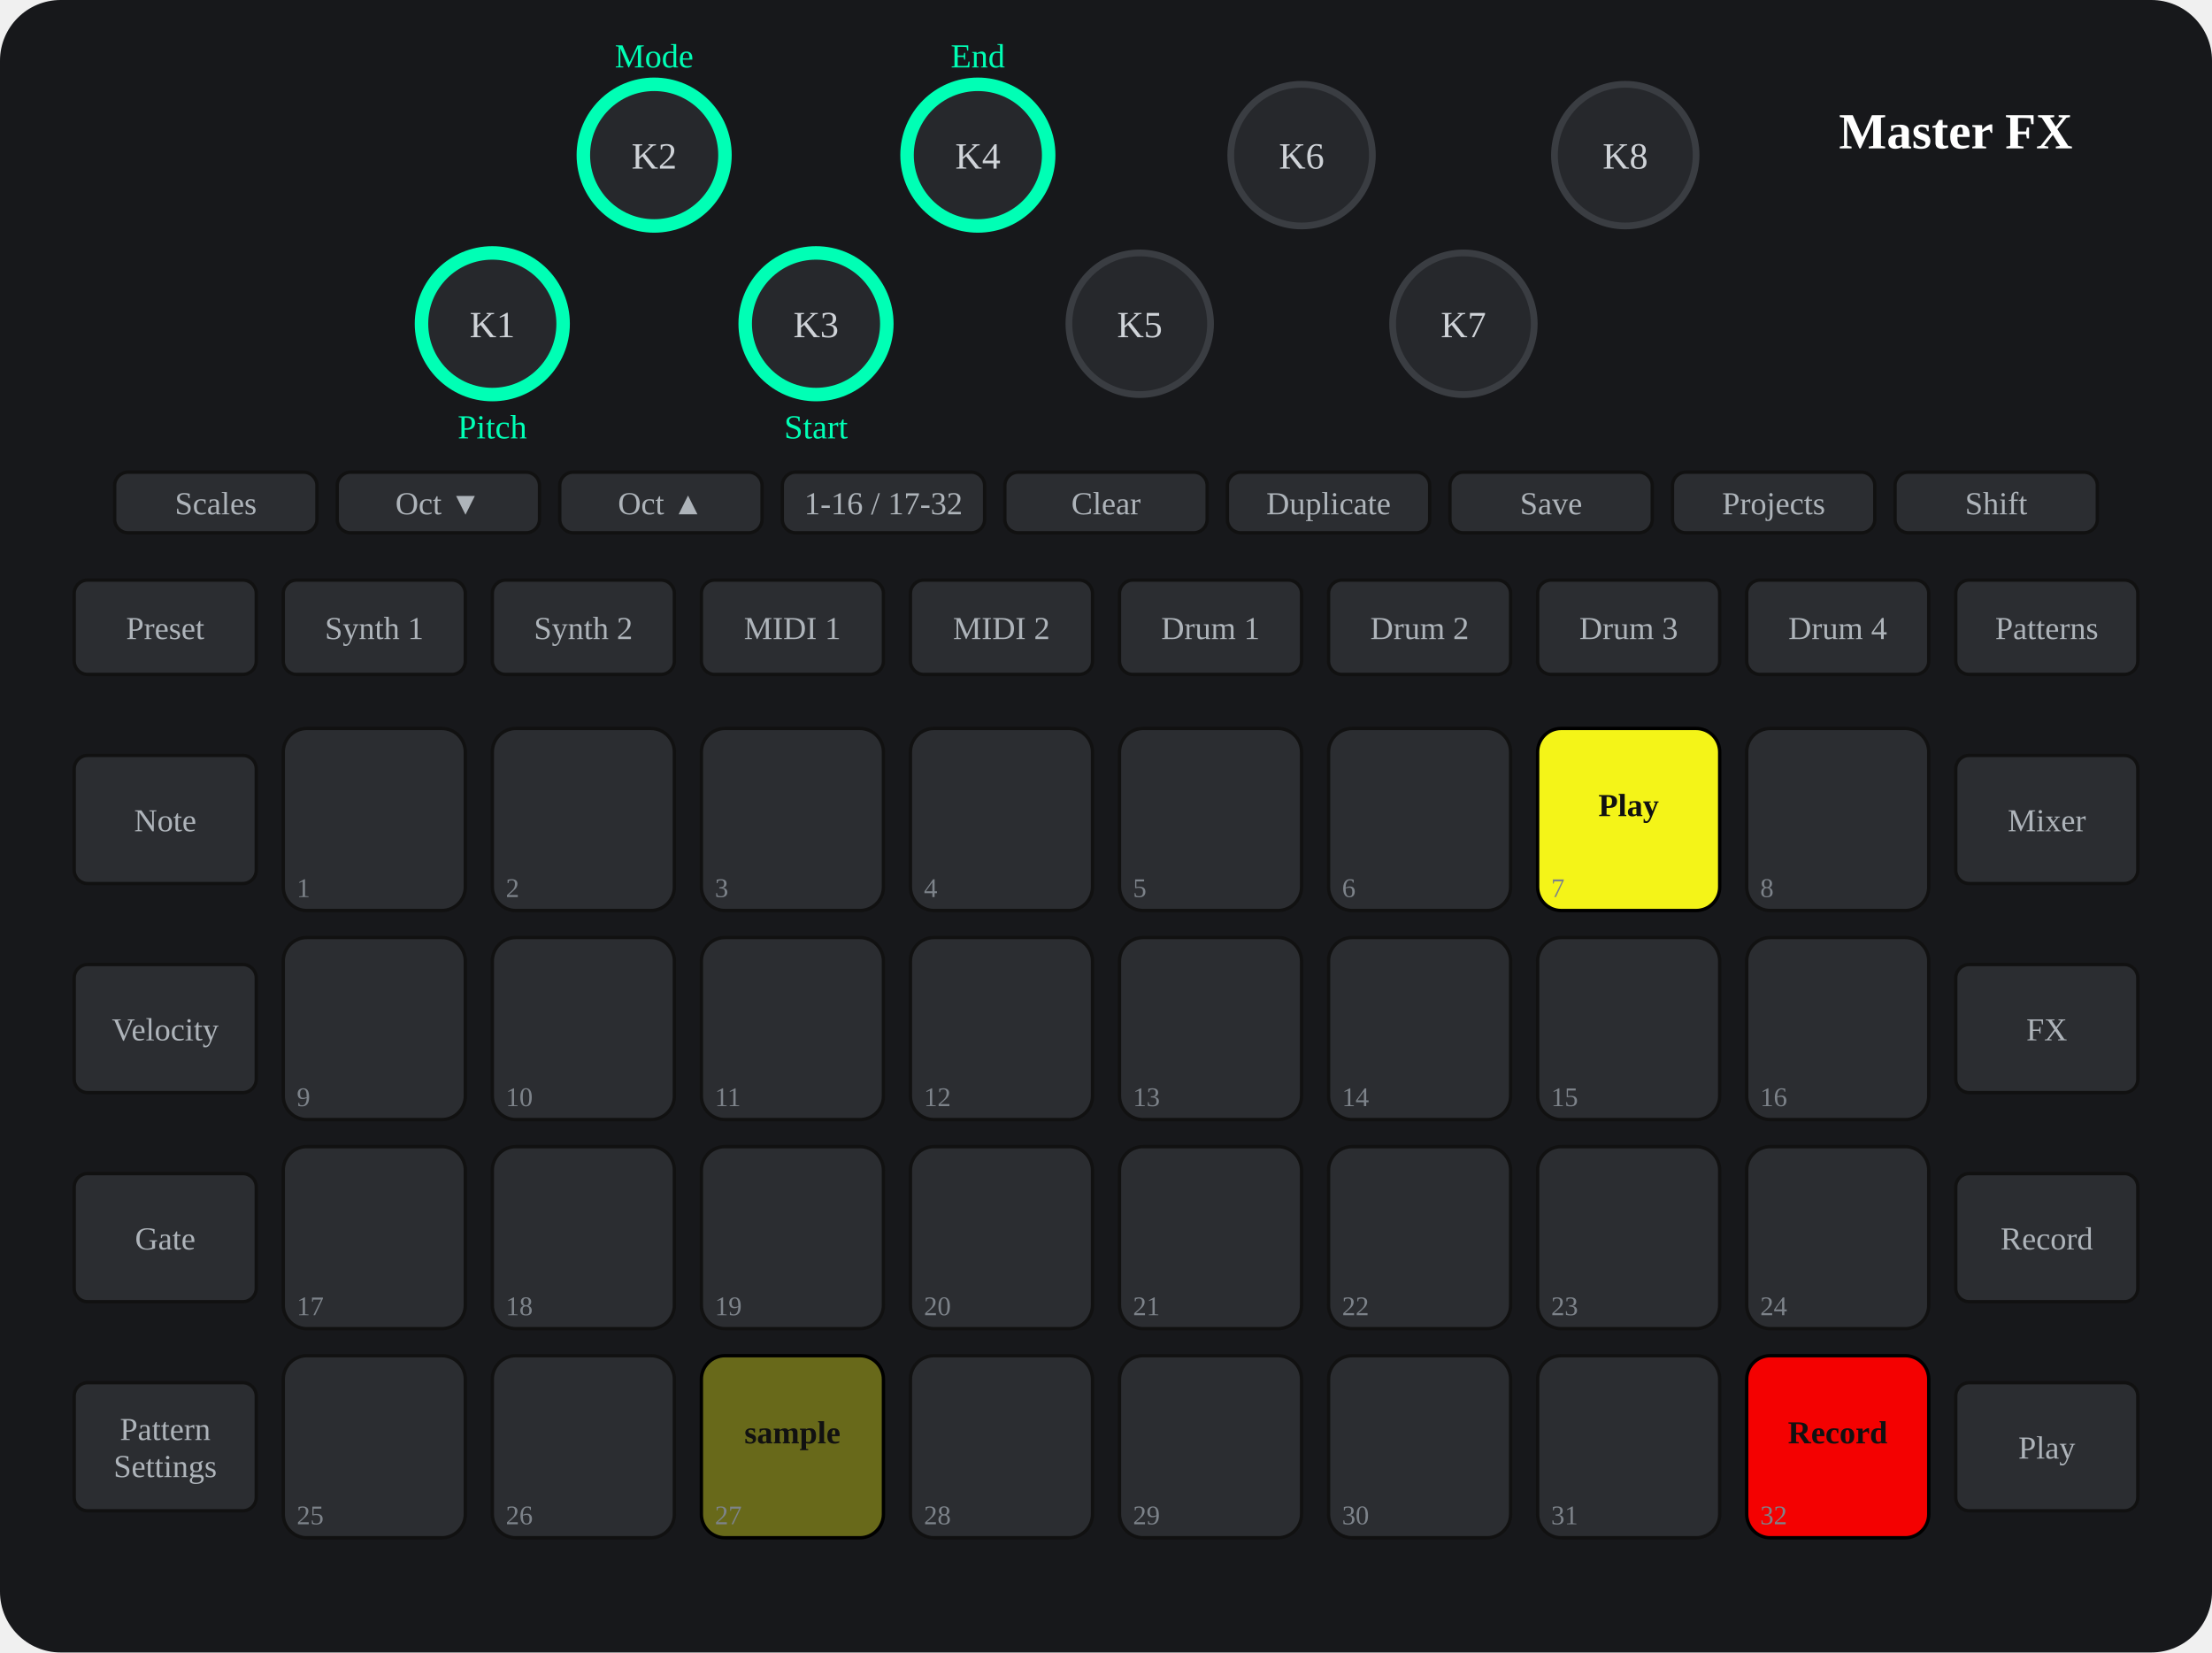
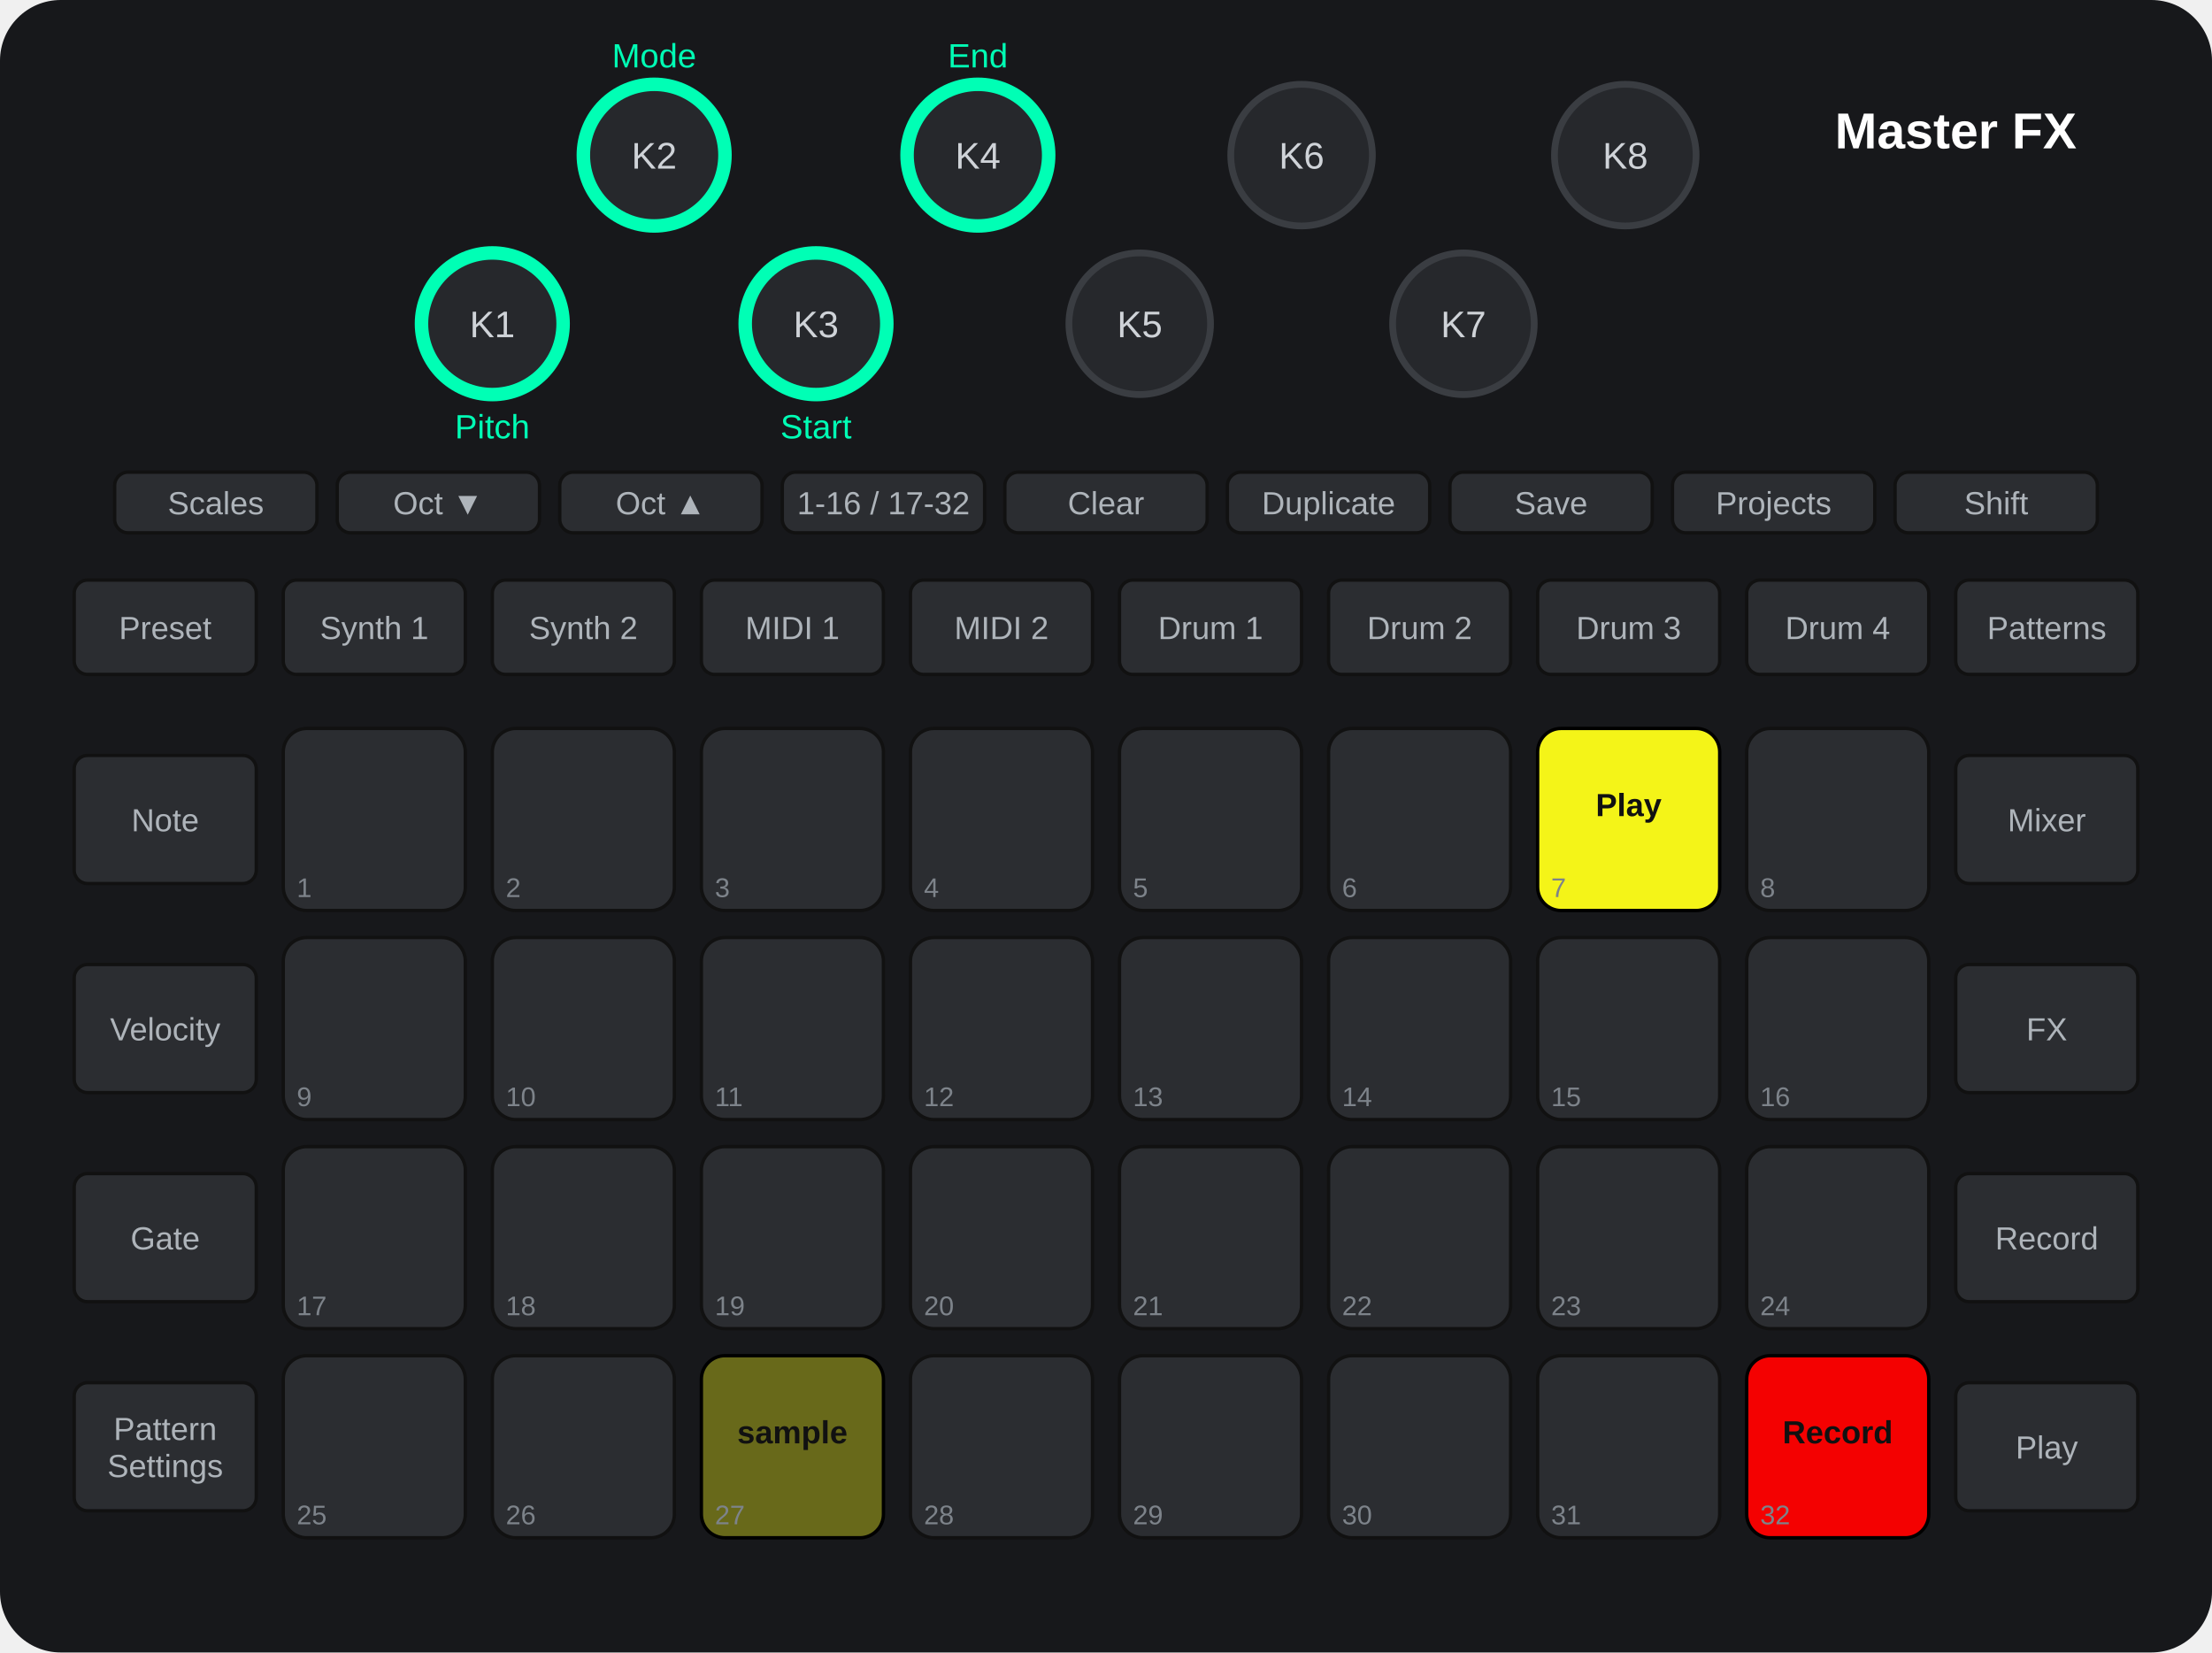
- <svg xmlns="http://www.w3.org/2000/svg" viewBox="0 0 656 490" role="img" aria-label="Captured sample.">
+ <svg xmlns="http://www.w3.org/2000/svg" viewBox="0 0 656 490" role="img" aria-label="Captured sample." font-family="Arial, Helvetica, sans-serif">
  <rect x="0" y="0" width="656" height="490" rx="18" fill="#17181b" />
  <circle cx="146" cy="96" r="21" fill="#26282c" stroke="#00ffb5" stroke-width="4" />
  <text x="146" y="100" font-size="11" fill="#cfd3d8" text-anchor="middle">K1</text>
  <text x="146" y="130" font-size="10" fill="#00ffb5" text-anchor="middle">Pitch</text>
  <circle cx="194" cy="46" r="21" fill="#26282c" stroke="#00ffb5" stroke-width="4" />
  <text x="194" y="50" font-size="11" fill="#cfd3d8" text-anchor="middle">K2</text>
  <text x="194" y="20" font-size="10" fill="#00ffb5" text-anchor="middle">Mode</text>
  <circle cx="242" cy="96" r="21" fill="#26282c" stroke="#00ffb5" stroke-width="4" />
  <text x="242" y="100" font-size="11" fill="#cfd3d8" text-anchor="middle">K3</text>
  <text x="242" y="130" font-size="10" fill="#00ffb5" text-anchor="middle">Start</text>
  <circle cx="290" cy="46" r="21" fill="#26282c" stroke="#00ffb5" stroke-width="4" />
  <text x="290" y="50" font-size="11" fill="#cfd3d8" text-anchor="middle">K4</text>
  <text x="290" y="20" font-size="10" fill="#00ffb5" text-anchor="middle">End</text>
  <circle cx="338" cy="96" r="21" fill="#26282c" stroke="#3a3d42" stroke-width="2" />
  <text x="338" y="100" font-size="11" fill="#cfd3d8" text-anchor="middle">K5</text>
  <circle cx="386" cy="46" r="21" fill="#26282c" stroke="#3a3d42" stroke-width="2" />
  <text x="386" y="50" font-size="11" fill="#cfd3d8" text-anchor="middle">K6</text>
  <circle cx="434" cy="96" r="21" fill="#26282c" stroke="#3a3d42" stroke-width="2" />
  <text x="434" y="100" font-size="11" fill="#cfd3d8" text-anchor="middle">K7</text>
  <circle cx="482" cy="46" r="21" fill="#26282c" stroke="#3a3d42" stroke-width="2" />
  <text x="482" y="50" font-size="11" fill="#cfd3d8" text-anchor="middle">K8</text>
  <text x="580" y="44" font-size="15" font-weight="bold" fill="#ffffff" text-anchor="middle">Master FX</text>
  <rect x="34" y="140" width="60" height="18" rx="4" fill="#2b2d31" stroke="#111" />
  <text x="64.0" y="152.5" font-size="9.5" fill="#aeb4ba" text-anchor="middle">Scales</text>
  <rect x="100" y="140" width="60" height="18" rx="4" fill="#2b2d31" stroke="#111" />
  <text x="130.0" y="152.5" font-size="9.5" fill="#aeb4ba" text-anchor="middle">Oct ▼</text>
  <rect x="166" y="140" width="60" height="18" rx="4" fill="#2b2d31" stroke="#111" />
  <text x="196.0" y="152.5" font-size="9.5" fill="#aeb4ba" text-anchor="middle">Oct ▲</text>
  <rect x="232" y="140" width="60" height="18" rx="4" fill="#2b2d31" stroke="#111" />
  <text x="262.0" y="152.5" font-size="9.5" fill="#aeb4ba" text-anchor="middle">1-16 / 17-32</text>
  <rect x="298" y="140" width="60" height="18" rx="4" fill="#2b2d31" stroke="#111" />
  <text x="328.0" y="152.5" font-size="9.5" fill="#aeb4ba" text-anchor="middle">Clear</text>
  <rect x="364" y="140" width="60" height="18" rx="4" fill="#2b2d31" stroke="#111" />
  <text x="394.0" y="152.5" font-size="9.5" fill="#aeb4ba" text-anchor="middle">Duplicate</text>
  <rect x="430" y="140" width="60" height="18" rx="4" fill="#2b2d31" stroke="#111" />
  <text x="460.0" y="152.5" font-size="9.5" fill="#aeb4ba" text-anchor="middle">Save</text>
  <rect x="496" y="140" width="60" height="18" rx="4" fill="#2b2d31" stroke="#111" />
  <text x="526.0" y="152.5" font-size="9.5" fill="#aeb4ba" text-anchor="middle">Projects</text>
  <rect x="562" y="140" width="60" height="18" rx="4" fill="#2b2d31" stroke="#111" />
  <text x="592.0" y="152.5" font-size="9.5" fill="#aeb4ba" text-anchor="middle">Shift</text>
  <rect x="22" y="172" width="54" height="28" rx="4" fill="#2b2d31" stroke="#111" />
  <text x="49.0" y="189.5" font-size="9.5" fill="#aeb4ba" text-anchor="middle">Preset</text>
  <rect x="84" y="172" width="54" height="28" rx="4" fill="#2b2d31" stroke="#111" />
  <text x="111.0" y="189.5" font-size="9.5" fill="#aeb4ba" text-anchor="middle">Synth 1</text>
  <rect x="146" y="172" width="54" height="28" rx="4" fill="#2b2d31" stroke="#111" />
  <text x="173.0" y="189.5" font-size="9.5" fill="#aeb4ba" text-anchor="middle">Synth 2</text>
  <rect x="208" y="172" width="54" height="28" rx="4" fill="#2b2d31" stroke="#111" />
  <text x="235.0" y="189.5" font-size="9.5" fill="#aeb4ba" text-anchor="middle">MIDI 1</text>
  <rect x="270" y="172" width="54" height="28" rx="4" fill="#2b2d31" stroke="#111" />
  <text x="297.0" y="189.5" font-size="9.5" fill="#aeb4ba" text-anchor="middle">MIDI 2</text>
  <rect x="332" y="172" width="54" height="28" rx="4" fill="#2b2d31" stroke="#111" />
  <text x="359.0" y="189.5" font-size="9.5" fill="#aeb4ba" text-anchor="middle">Drum 1</text>
  <rect x="394" y="172" width="54" height="28" rx="4" fill="#2b2d31" stroke="#111" />
  <text x="421.0" y="189.5" font-size="9.5" fill="#aeb4ba" text-anchor="middle">Drum 2</text>
  <rect x="456" y="172" width="54" height="28" rx="4" fill="#2b2d31" stroke="#111" />
  <text x="483.0" y="189.5" font-size="9.5" fill="#aeb4ba" text-anchor="middle">Drum 3</text>
  <rect x="518" y="172" width="54" height="28" rx="4" fill="#2b2d31" stroke="#111" />
  <text x="545.0" y="189.5" font-size="9.5" fill="#aeb4ba" text-anchor="middle">Drum 4</text>
  <rect x="580" y="172" width="54" height="28" rx="4" fill="#2b2d31" stroke="#111" />
  <text x="607.0" y="189.5" font-size="9.5" fill="#aeb4ba" text-anchor="middle">Patterns</text>
  <rect x="22" y="224" width="54" height="38" rx="4" fill="#2b2d31" stroke="#111" />
  <text x="49.0" y="246.5" font-size="9.5" fill="#aeb4ba" text-anchor="middle">Note</text>
  <rect x="580" y="224" width="54" height="38" rx="4" fill="#2b2d31" stroke="#111" />
  <text x="607.0" y="246.5" font-size="9.5" fill="#aeb4ba" text-anchor="middle">Mixer</text>
  <rect x="22" y="286" width="54" height="38" rx="4" fill="#2b2d31" stroke="#111" />
  <text x="49.0" y="308.5" font-size="9.5" fill="#aeb4ba" text-anchor="middle">Velocity</text>
  <rect x="580" y="286" width="54" height="38" rx="4" fill="#2b2d31" stroke="#111" />
  <text x="607.0" y="308.5" font-size="9.5" fill="#aeb4ba" text-anchor="middle">FX</text>
  <rect x="22" y="348" width="54" height="38" rx="4" fill="#2b2d31" stroke="#111" />
  <text x="49.0" y="370.5" font-size="9.5" fill="#aeb4ba" text-anchor="middle">Gate</text>
  <rect x="580" y="348" width="54" height="38" rx="4" fill="#2b2d31" stroke="#111" />
  <text x="607.0" y="370.5" font-size="9.5" fill="#aeb4ba" text-anchor="middle">Record</text>
  <rect x="22" y="410" width="54" height="38" rx="4" fill="#2b2d31" stroke="#111" />
  <text x="49.0" y="427.0" font-size="9.5" fill="#aeb4ba" text-anchor="middle">Pattern</text>
  <text x="49.0" y="438.0" font-size="9.5" fill="#aeb4ba" text-anchor="middle">Settings</text>
  <rect x="580" y="410" width="54" height="38" rx="4" fill="#2b2d31" stroke="#111" />
  <text x="607.0" y="432.5" font-size="9.5" fill="#aeb4ba" text-anchor="middle">Play</text>
  <rect x="84" y="216" width="54" height="54" rx="7" fill="#2b2d31" stroke="#111" />
  <text x="88" y="266" font-size="8" fill="#7d838a">1</text>
  <rect x="146" y="216" width="54" height="54" rx="7" fill="#2b2d31" stroke="#111" />
  <text x="150" y="266" font-size="8" fill="#7d838a">2</text>
  <rect x="208" y="216" width="54" height="54" rx="7" fill="#2b2d31" stroke="#111" />
  <text x="212" y="266" font-size="8" fill="#7d838a">3</text>
  <rect x="270" y="216" width="54" height="54" rx="7" fill="#2b2d31" stroke="#111" />
  <text x="274" y="266" font-size="8" fill="#7d838a">4</text>
  <rect x="332" y="216" width="54" height="54" rx="7" fill="#2b2d31" stroke="#111" />
  <text x="336" y="266" font-size="8" fill="#7d838a">5</text>
  <rect x="394" y="216" width="54" height="54" rx="7" fill="#2b2d31" stroke="#111" />
  <text x="398" y="266" font-size="8" fill="#7d838a">6</text>
  <rect x="456" y="216" width="54" height="54" rx="7" fill="#ffff19" fill-opacity="0.95" stroke="#000" stroke-width="1" />
  <text x="483.0" y="242" font-size="9.5" fill="#111" text-anchor="middle" font-weight="bold">Play</text>
  <text x="460" y="266" font-size="8" fill="#7d838a">7</text>
  <rect x="518" y="216" width="54" height="54" rx="7" fill="#2b2d31" stroke="#111" />
  <text x="522" y="266" font-size="8" fill="#7d838a">8</text>
  <rect x="84" y="278" width="54" height="54" rx="7" fill="#2b2d31" stroke="#111" />
  <text x="88" y="328" font-size="8" fill="#7d838a">9</text>
  <rect x="146" y="278" width="54" height="54" rx="7" fill="#2b2d31" stroke="#111" />
  <text x="150" y="328" font-size="8" fill="#7d838a">10</text>
  <rect x="208" y="278" width="54" height="54" rx="7" fill="#2b2d31" stroke="#111" />
  <text x="212" y="328" font-size="8" fill="#7d838a">11</text>
  <rect x="270" y="278" width="54" height="54" rx="7" fill="#2b2d31" stroke="#111" />
  <text x="274" y="328" font-size="8" fill="#7d838a">12</text>
  <rect x="332" y="278" width="54" height="54" rx="7" fill="#2b2d31" stroke="#111" />
  <text x="336" y="328" font-size="8" fill="#7d838a">13</text>
  <rect x="394" y="278" width="54" height="54" rx="7" fill="#2b2d31" stroke="#111" />
  <text x="398" y="328" font-size="8" fill="#7d838a">14</text>
  <rect x="456" y="278" width="54" height="54" rx="7" fill="#2b2d31" stroke="#111" />
  <text x="460" y="328" font-size="8" fill="#7d838a">15</text>
  <rect x="518" y="278" width="54" height="54" rx="7" fill="#2b2d31" stroke="#111" />
  <text x="522" y="328" font-size="8" fill="#7d838a">16</text>
  <rect x="84" y="340" width="54" height="54" rx="7" fill="#2b2d31" stroke="#111" />
  <text x="88" y="390" font-size="8" fill="#7d838a">17</text>
  <rect x="146" y="340" width="54" height="54" rx="7" fill="#2b2d31" stroke="#111" />
  <text x="150" y="390" font-size="8" fill="#7d838a">18</text>
  <rect x="208" y="340" width="54" height="54" rx="7" fill="#2b2d31" stroke="#111" />
  <text x="212" y="390" font-size="8" fill="#7d838a">19</text>
  <rect x="270" y="340" width="54" height="54" rx="7" fill="#2b2d31" stroke="#111" />
  <text x="274" y="390" font-size="8" fill="#7d838a">20</text>
  <rect x="332" y="340" width="54" height="54" rx="7" fill="#2b2d31" stroke="#111" />
  <text x="336" y="390" font-size="8" fill="#7d838a">21</text>
  <rect x="394" y="340" width="54" height="54" rx="7" fill="#2b2d31" stroke="#111" />
  <text x="398" y="390" font-size="8" fill="#7d838a">22</text>
  <rect x="456" y="340" width="54" height="54" rx="7" fill="#2b2d31" stroke="#111" />
  <text x="460" y="390" font-size="8" fill="#7d838a">23</text>
  <rect x="518" y="340" width="54" height="54" rx="7" fill="#2b2d31" stroke="#111" />
  <text x="522" y="390" font-size="8" fill="#7d838a">24</text>
  <rect x="84" y="402" width="54" height="54" rx="7" fill="#2b2d31" stroke="#111" />
  <text x="88" y="452" font-size="8" fill="#7d838a">25</text>
  <rect x="146" y="402" width="54" height="54" rx="7" fill="#2b2d31" stroke="#111" />
  <text x="150" y="452" font-size="8" fill="#7d838a">26</text>
  <rect x="208" y="402" width="54" height="54" rx="7" fill="#ffff19" fill-opacity="0.35" stroke="#000" stroke-width="1" />
  <text x="235.0" y="428" font-size="9.5" fill="#111" text-anchor="middle" font-weight="bold">sample</text>
  <text x="212" y="452" font-size="8" fill="#7d838a">27</text>
  <rect x="270" y="402" width="54" height="54" rx="7" fill="#2b2d31" stroke="#111" />
  <text x="274" y="452" font-size="8" fill="#7d838a">28</text>
  <rect x="332" y="402" width="54" height="54" rx="7" fill="#2b2d31" stroke="#111" />
  <text x="336" y="452" font-size="8" fill="#7d838a">29</text>
  <rect x="394" y="402" width="54" height="54" rx="7" fill="#2b2d31" stroke="#111" />
  <text x="398" y="452" font-size="8" fill="#7d838a">30</text>
  <rect x="456" y="402" width="54" height="54" rx="7" fill="#2b2d31" stroke="#111" />
  <text x="460" y="452" font-size="8" fill="#7d838a">31</text>
  <rect x="518" y="402" width="54" height="54" rx="7" fill="#ff0000" fill-opacity="0.95" stroke="#000" stroke-width="1" />
  <text x="545.0" y="428" font-size="9.5" fill="#111" text-anchor="middle" font-weight="bold">Record</text>
  <text x="522" y="452" font-size="8" fill="#7d838a">32</text>
</svg>
